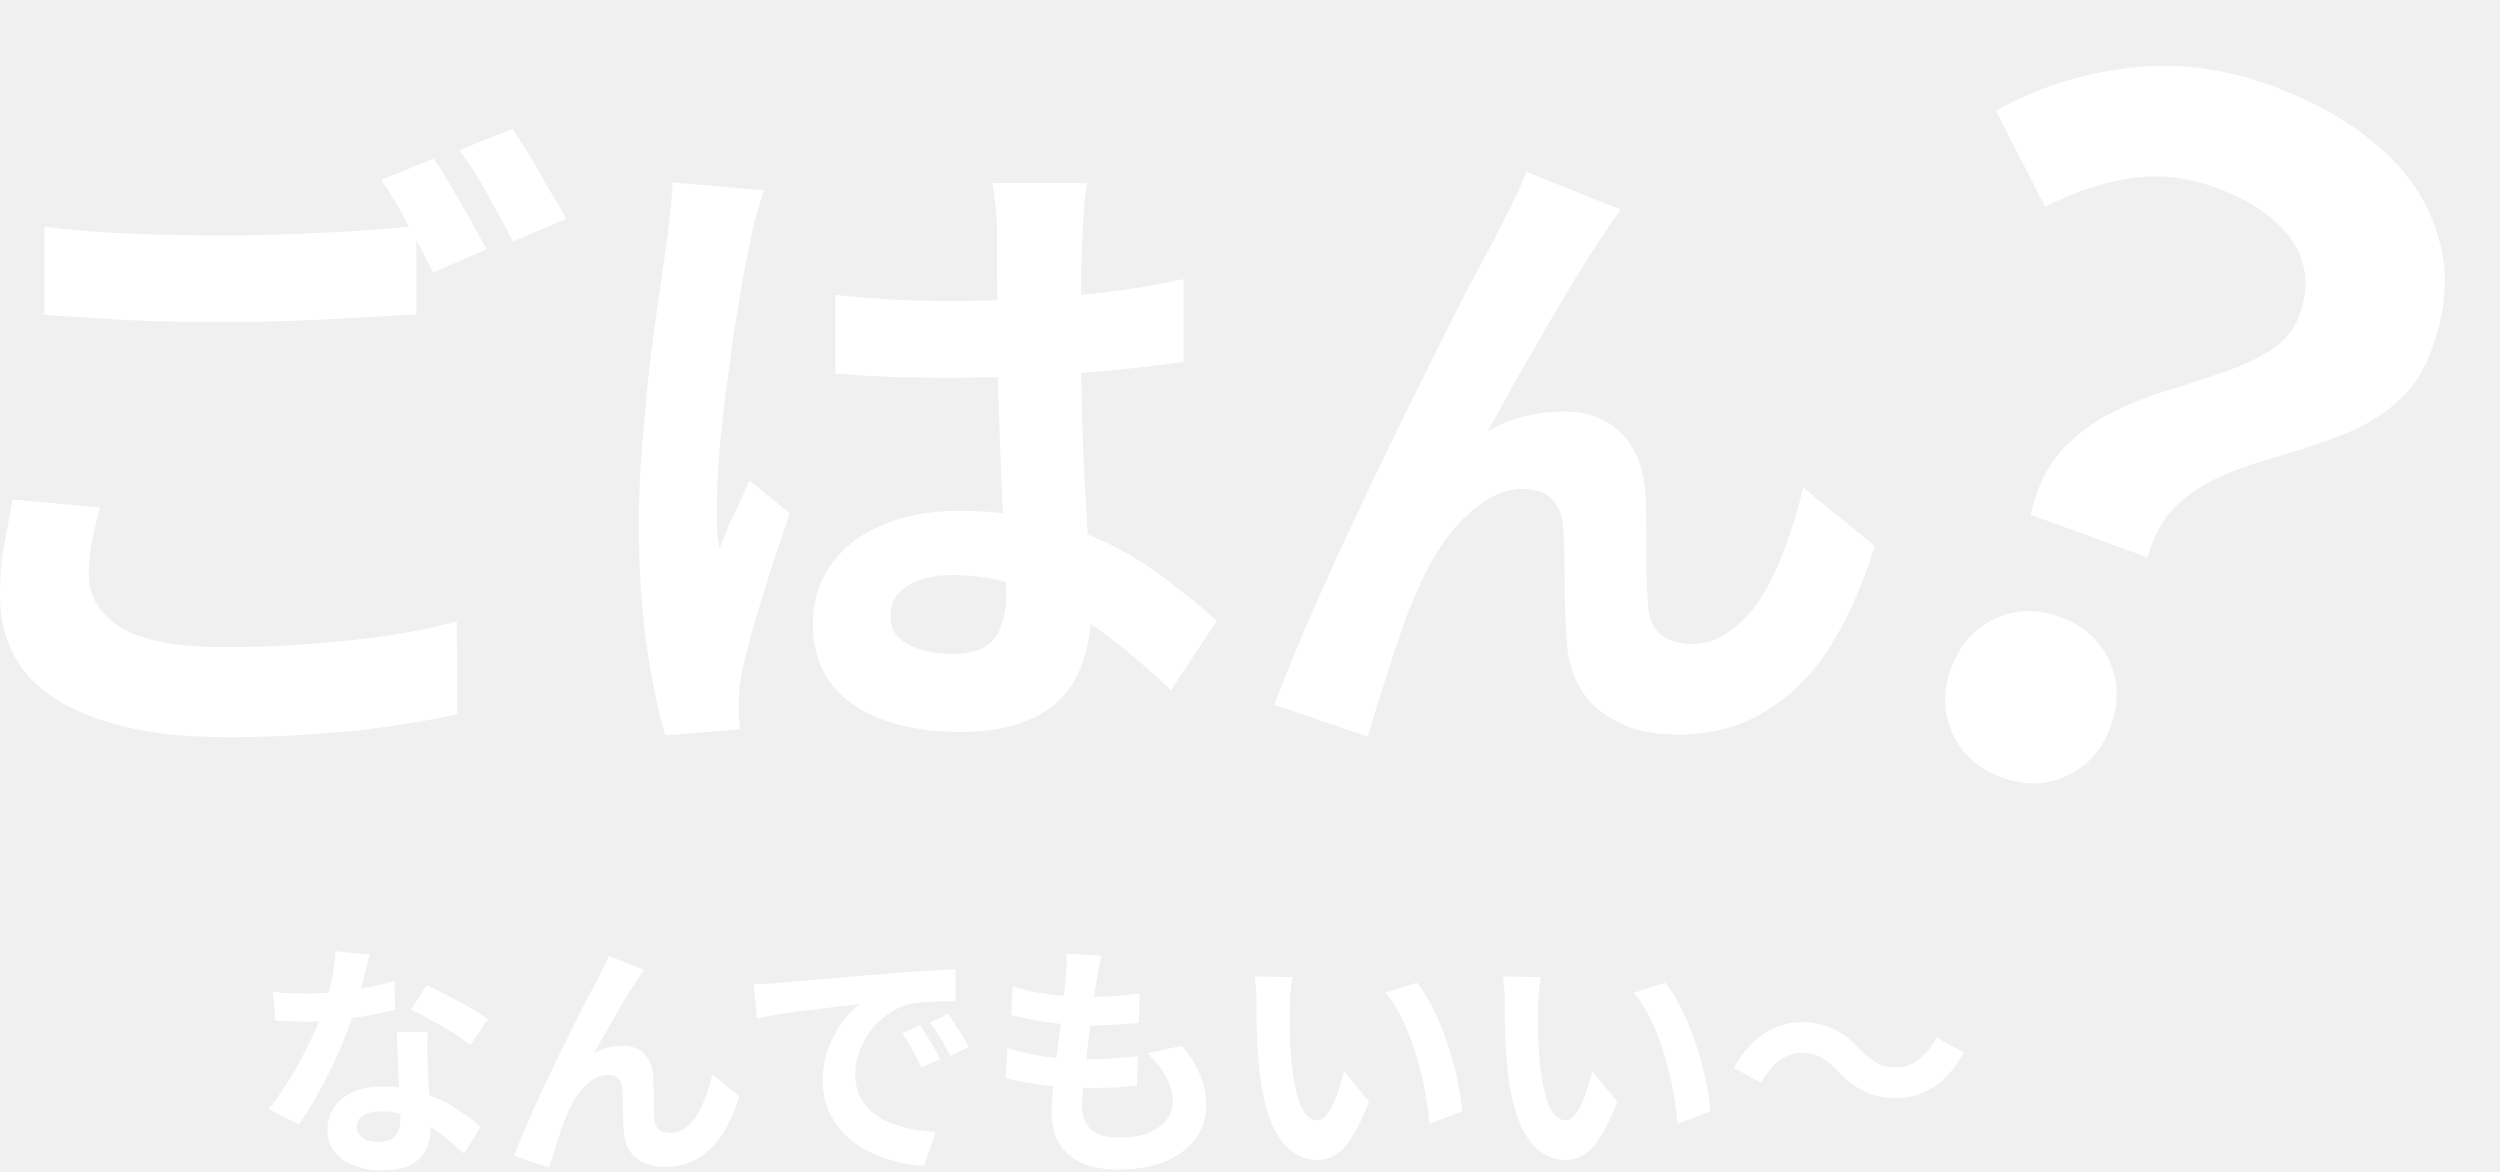
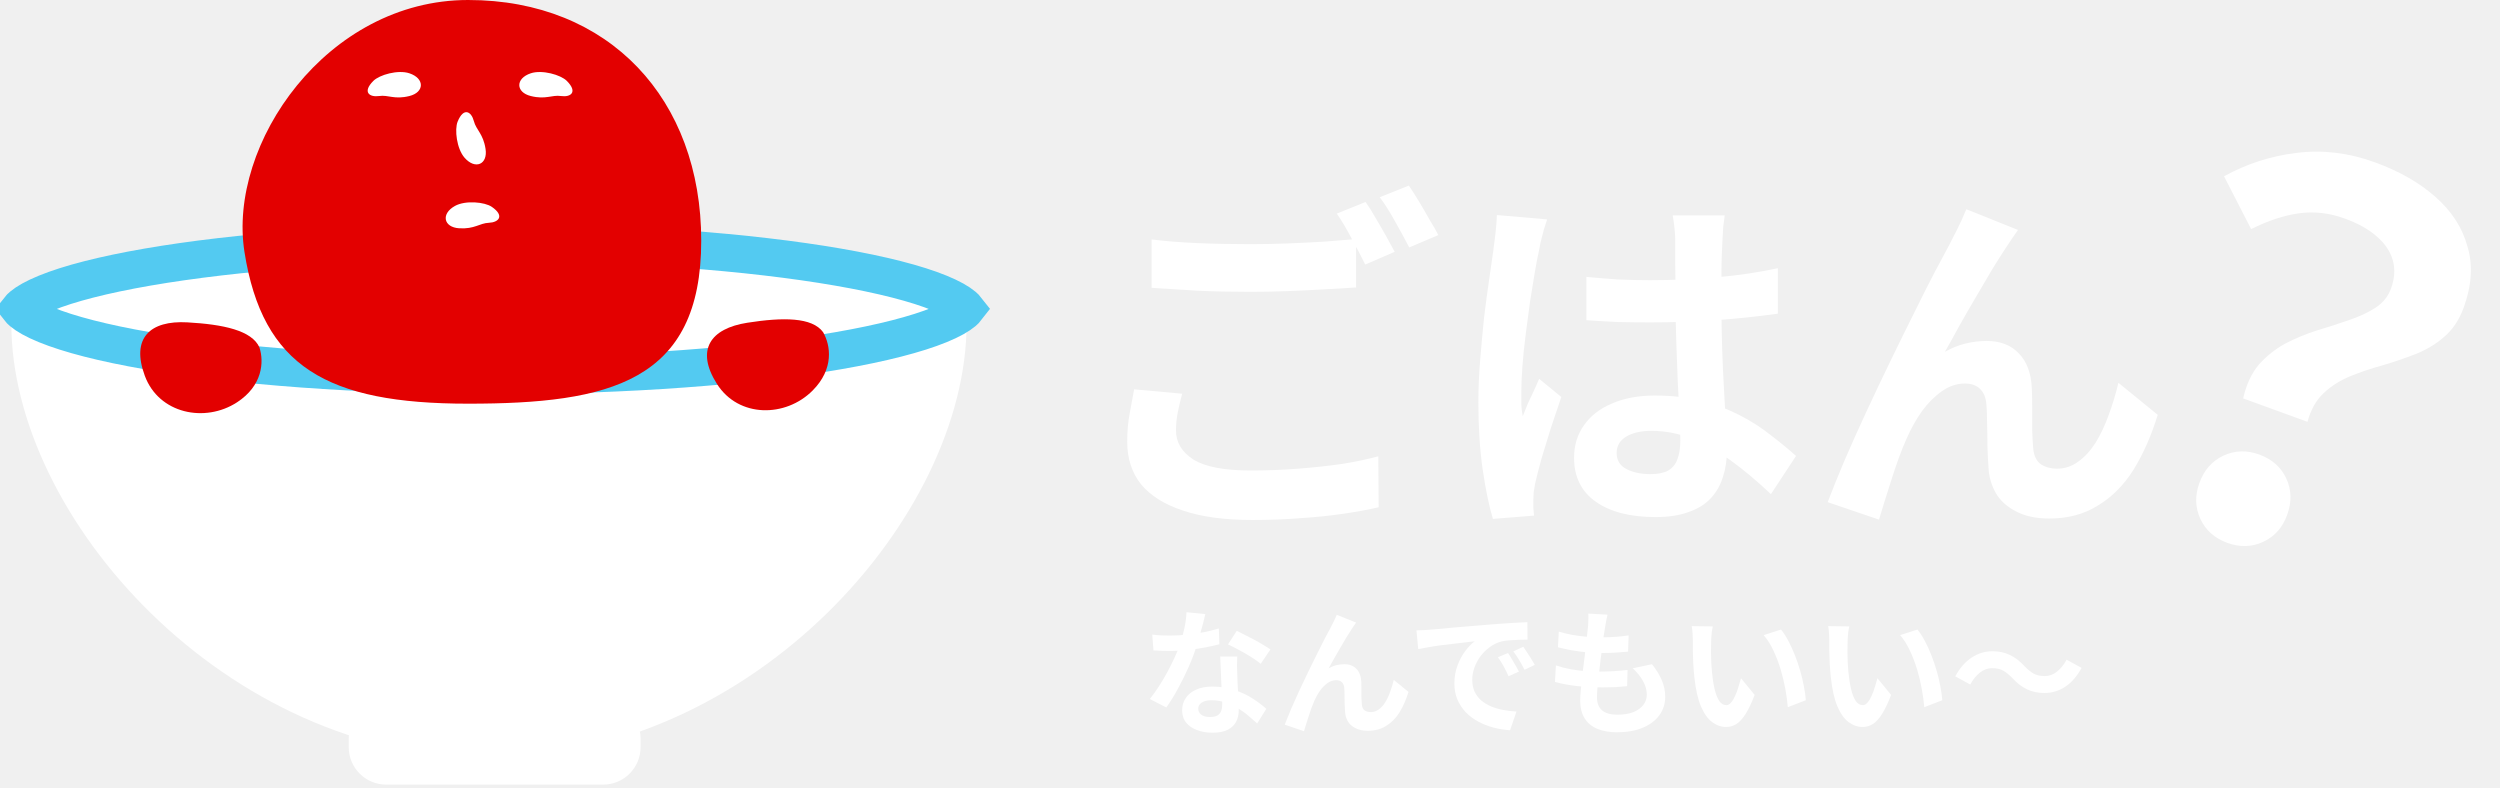
- <svg xmlns="http://www.w3.org/2000/svg" width="538" height="252" viewBox="0 0 538 252" fill="none">
-   <path d="M436.979 110.774C438.223 105.331 440.272 100.918 443.124 97.535C446.107 94.199 449.534 91.466 453.404 89.338C457.404 87.256 461.57 85.53 465.901 84.159C470.362 82.835 474.54 81.481 478.433 80.098C482.457 78.762 485.919 77.147 488.818 75.255C491.718 73.363 493.736 70.855 494.873 67.731C496.294 63.827 496.526 60.153 495.568 56.709C494.611 53.265 492.506 50.141 489.252 47.335C486.129 44.577 481.965 42.251 476.759 40.356C470.772 38.177 464.832 37.489 458.939 38.292C453.046 39.095 446.768 41.158 440.105 44.481L429.497 23.817C438.349 18.933 447.787 15.883 457.81 14.667C468.01 13.368 478.251 14.59 488.533 18.332C498.034 21.79 505.908 26.277 512.154 31.793C518.53 37.357 522.735 43.825 524.768 51.197C526.979 58.487 526.497 66.492 523.323 75.212C521.571 80.028 518.99 83.878 515.581 86.765C512.35 89.568 508.586 91.809 504.29 93.488C500.172 95.085 495.882 96.545 491.421 97.869C487.007 99.062 482.805 100.481 478.817 102.125C474.829 103.768 471.373 105.974 468.45 108.742C465.526 111.51 463.431 115.243 462.163 119.94L436.979 110.774ZM430.768 167.322C425.822 165.522 422.315 162.403 420.245 157.965C418.176 153.527 418.041 148.835 419.841 143.89C421.689 138.814 424.831 135.241 429.269 133.172C433.707 131.102 438.399 130.968 443.345 132.768C448.29 134.568 451.798 137.687 453.867 142.125C455.937 146.563 456.048 151.32 454.2 156.396C452.4 161.341 449.281 164.849 444.843 166.918C440.405 168.988 435.714 169.122 430.768 167.322Z" fill="white" />
-   <path d="M348.739 45.109C348.075 46.059 347.315 47.151 346.46 48.386C345.7 49.525 344.941 50.665 344.181 51.804C342.471 54.369 340.572 57.36 338.482 60.779C336.488 64.103 334.399 67.665 332.214 71.464C330.03 75.168 327.893 78.872 325.804 82.576C323.809 86.28 321.91 89.699 320.105 92.833C322.764 91.313 325.471 90.221 328.225 89.556C330.98 88.891 333.734 88.559 336.488 88.559C341.806 88.559 345.985 90.173 349.024 93.403C352.158 96.537 353.868 101.095 354.153 107.079C354.248 109.168 354.295 111.685 354.295 114.629C354.295 117.573 354.295 120.517 354.295 123.461C354.39 126.405 354.533 128.875 354.723 130.869C355.008 133.623 356.005 135.618 357.714 136.852C359.519 137.992 361.608 138.562 363.983 138.562C367.022 138.562 369.776 137.66 372.245 135.855C374.809 134.051 377.089 131.581 379.083 128.447C381.078 125.218 382.787 121.609 384.212 117.621C385.731 113.537 387.013 109.31 388.058 104.942L403.444 117.478C400.974 125.551 397.84 132.674 394.041 138.847C390.242 144.925 385.589 149.626 380.08 152.95C374.667 156.369 368.304 158.079 360.991 158.079C355.767 158.079 351.399 157.129 347.885 155.23C344.371 153.425 341.759 151.051 340.049 148.107C338.34 145.068 337.39 141.791 337.2 138.277C337.01 135.713 336.868 132.864 336.773 129.73C336.773 126.595 336.725 123.556 336.63 120.612C336.63 117.573 336.535 115.104 336.345 113.204C336.156 110.735 335.348 108.788 333.924 107.363C332.499 105.939 330.505 105.227 327.94 105.227C324.806 105.227 321.815 106.224 318.966 108.218C316.116 110.213 313.505 112.824 311.13 116.053C308.851 119.283 306.857 122.844 305.147 126.738C304.197 128.827 303.2 131.297 302.155 134.146C301.111 136.995 300.113 139.939 299.164 142.978C298.214 146.017 297.312 148.867 296.457 151.526C295.602 154.28 294.89 156.607 294.32 158.506L274.233 151.668C276.038 146.92 278.222 141.506 280.786 135.428C283.446 129.255 286.342 122.797 289.477 116.053C292.611 109.31 295.792 102.615 299.021 95.967C302.25 89.319 305.337 83.05 308.281 77.162C311.225 71.179 313.837 66.003 316.116 61.634C318.491 57.17 320.295 53.799 321.53 51.52C322.479 49.62 323.572 47.483 324.806 45.109C326.041 42.735 327.276 40.028 328.51 36.989L348.739 45.109Z" fill="white" />
-   <path d="M179.783 63.486C183.867 63.866 187.951 64.198 192.035 64.483C196.213 64.673 200.44 64.768 204.714 64.768C213.451 64.768 222.141 64.388 230.783 63.629C239.426 62.869 247.404 61.682 254.717 60.067V77.874C247.309 78.919 239.284 79.774 230.641 80.439C221.999 81.008 213.356 81.293 204.714 81.293C200.535 81.293 196.356 81.246 192.177 81.151C188.093 80.961 183.962 80.724 179.783 80.439V63.486ZM233.918 39.41C233.728 40.74 233.538 42.212 233.348 43.827C233.253 45.441 233.158 47.056 233.063 48.67C232.968 50.19 232.873 52.232 232.778 54.796C232.683 57.36 232.635 60.257 232.635 63.486C232.635 66.62 232.635 69.944 232.635 73.458C232.635 79.916 232.73 85.995 232.92 91.693C233.11 97.296 233.348 102.52 233.633 107.363C233.918 112.112 234.155 116.481 234.345 120.47C234.63 124.459 234.772 128.162 234.772 131.581C234.772 135.285 234.25 138.704 233.205 141.839C232.256 144.973 230.689 147.727 228.504 150.101C226.32 152.475 223.423 154.28 219.814 155.515C216.3 156.844 211.979 157.509 206.85 157.509C196.973 157.509 189.185 155.515 183.487 151.526C177.789 147.537 174.94 141.791 174.94 134.288C174.94 129.445 176.222 125.218 178.786 121.609C181.35 117.905 185.007 115.056 189.755 113.062C194.504 110.972 200.107 109.928 206.565 109.928C213.309 109.928 219.434 110.64 224.943 112.065C230.451 113.489 235.485 115.389 240.043 117.763C244.602 120.137 248.638 122.749 252.152 125.598C255.761 128.352 258.99 131.012 261.84 133.576L252.01 148.534C246.596 143.406 241.325 138.989 236.197 135.285C231.068 131.581 225.94 128.732 220.811 126.738C215.778 124.743 210.554 123.746 205.141 123.746C201.152 123.746 197.875 124.506 195.311 126.026C192.842 127.545 191.607 129.682 191.607 132.436C191.607 135.285 192.889 137.375 195.454 138.704C198.018 140.034 201.152 140.699 204.856 140.699C207.8 140.699 210.127 140.224 211.836 139.274C213.546 138.23 214.733 136.757 215.398 134.858C216.158 132.864 216.538 130.489 216.538 127.735C216.538 125.266 216.443 122.037 216.253 118.048C216.063 114.059 215.825 109.595 215.54 104.657C215.35 99.718 215.16 94.59 214.971 89.271C214.781 83.858 214.686 78.587 214.686 73.458C214.686 68.045 214.638 63.154 214.543 58.785C214.543 54.321 214.543 50.997 214.543 48.813C214.543 47.768 214.448 46.296 214.258 44.397C214.068 42.497 213.831 40.835 213.546 39.41H233.918ZM164.398 40.978C164.113 41.927 163.685 43.257 163.116 44.966C162.641 46.676 162.213 48.338 161.833 49.953C161.548 51.567 161.311 52.802 161.121 53.656C160.646 55.651 160.124 58.358 159.554 61.777C158.984 65.101 158.367 68.9 157.702 73.173C157.132 77.352 156.562 81.673 155.993 86.137C155.423 90.506 154.995 94.685 154.71 98.673C154.426 102.567 154.283 105.939 154.283 108.788C154.283 110.213 154.283 111.78 154.283 113.489C154.378 115.104 154.568 116.623 154.853 118.048C155.518 116.338 156.182 114.676 156.847 113.062C157.607 111.447 158.367 109.833 159.127 108.218C159.886 106.604 160.599 104.989 161.264 103.375L169.954 110.498C168.624 114.391 167.247 118.475 165.822 122.749C164.493 127.023 163.258 131.059 162.118 134.858C161.074 138.657 160.266 141.838 159.696 144.403C159.507 145.352 159.317 146.492 159.127 147.822C159.032 149.151 158.984 150.244 158.984 151.098C158.984 151.858 158.984 152.76 158.984 153.805C159.079 154.945 159.174 155.989 159.269 156.939L143.171 158.221C141.652 153.188 140.322 146.777 139.182 138.989C138.043 131.107 137.473 122.322 137.473 112.634C137.473 107.316 137.71 101.76 138.185 95.967C138.66 90.078 139.182 84.427 139.752 79.014C140.417 73.601 141.082 68.662 141.747 64.198C142.411 59.64 142.934 55.983 143.314 53.229C143.599 51.235 143.884 49.003 144.168 46.533C144.453 43.969 144.643 41.547 144.738 39.268L164.398 40.978Z" fill="white" />
-   <path d="M9.545 48.813C14.768 49.478 20.657 49.953 27.21 50.237C33.763 50.522 40.791 50.665 48.294 50.665C53.042 50.665 57.886 50.57 62.824 50.38C67.763 50.19 72.559 49.953 77.213 49.668C81.866 49.288 85.998 48.955 89.607 48.67V67.618C86.283 67.808 82.246 68.045 77.498 68.33C72.844 68.615 67.953 68.852 62.824 69.042C57.791 69.232 52.995 69.327 48.436 69.327C41.028 69.327 34.143 69.185 27.779 68.9C21.416 68.52 15.338 68.14 9.545 67.76V48.813ZM21.511 109.216C20.846 111.685 20.277 114.107 19.802 116.481C19.327 118.855 19.09 121.23 19.09 123.604C19.09 128.258 21.369 132.056 25.927 135.001C30.581 137.85 38.036 139.274 48.294 139.274C54.752 139.274 60.972 139.037 66.956 138.562C73.034 138.087 78.732 137.47 84.051 136.71C89.369 135.855 94.118 134.858 98.297 133.718L98.439 153.663C94.355 154.612 89.702 155.467 84.478 156.227C79.35 156.987 73.794 157.557 67.81 157.936C61.922 158.411 55.654 158.649 49.006 158.649C38.084 158.649 29.014 157.414 21.796 154.945C14.578 152.571 9.117 149.152 5.413 144.688C1.804 140.129 0 134.573 0 128.02C0 123.936 0.332 120.185 0.997 116.766C1.662 113.252 2.232 110.165 2.707 107.506L21.511 109.216ZM93.311 34.14C94.545 35.849 95.827 37.891 97.157 40.265C98.582 42.64 99.959 45.014 101.288 47.388C102.618 49.763 103.758 51.852 104.707 53.657L93.168 58.643C91.743 55.698 89.987 52.327 87.897 48.528C85.903 44.729 83.956 41.453 82.056 38.698L93.311 34.14ZM110.263 27.729C111.498 29.534 112.827 31.623 114.252 33.997C115.677 36.371 117.054 38.746 118.383 41.12C119.808 43.4 120.948 45.394 121.802 47.103L110.406 51.947C108.886 49.003 107.082 45.679 104.992 41.975C102.903 38.176 100.861 34.947 98.867 32.288L110.263 27.729Z" fill="white" />
-   <path d="M395.472 230.446C394.297 229.235 393.139 228.291 391.999 227.615C390.86 226.938 389.364 226.6 387.512 226.6C385.802 226.6 384.2 227.205 382.704 228.416C381.244 229.591 380.015 231.123 379.018 233.01L373.141 229.805C374.958 226.493 377.112 224.035 379.605 222.433C382.098 220.794 384.787 219.975 387.672 219.975C390.236 219.975 392.516 220.456 394.51 221.418C396.54 222.379 398.463 223.857 400.28 225.852C401.455 227.063 402.613 228.006 403.752 228.683C404.927 229.36 406.423 229.698 408.24 229.698C409.949 229.698 411.534 229.111 412.994 227.935C414.49 226.724 415.737 225.175 416.734 223.288L422.61 226.493C420.794 229.805 418.639 232.28 416.146 233.919C413.653 235.521 410.964 236.323 408.079 236.323C405.551 236.323 403.271 235.842 401.241 234.88C399.211 233.919 397.288 232.44 395.472 230.446Z" fill="white" />
-   <path d="M331.632 210.252C331.49 210.894 331.365 211.624 331.258 212.443C331.187 213.262 331.116 214.063 331.045 214.847C331.009 215.63 330.991 216.271 330.991 216.77C330.956 217.945 330.938 219.156 330.938 220.403C330.974 221.649 331.009 222.931 331.045 224.249C331.116 225.531 331.205 226.813 331.312 228.095C331.561 230.66 331.917 232.921 332.38 234.88C332.843 236.839 333.449 238.37 334.197 239.474C334.945 240.543 335.888 241.077 337.028 241.077C337.633 241.077 338.221 240.739 338.791 240.062C339.396 239.385 339.931 238.513 340.394 237.444C340.892 236.34 341.32 235.183 341.676 233.972C342.068 232.761 342.406 231.621 342.691 230.553L348.033 237.07C346.858 240.169 345.682 242.644 344.507 244.496C343.367 246.312 342.174 247.63 340.928 248.449C339.681 249.233 338.328 249.625 336.868 249.625C334.945 249.625 333.11 248.983 331.365 247.701C329.656 246.419 328.196 244.354 326.985 241.504C325.774 238.62 324.919 234.791 324.42 230.019C324.242 228.38 324.1 226.653 323.993 224.837C323.922 223.02 323.868 221.293 323.833 219.655C323.833 218.016 323.833 216.663 323.833 215.595C323.833 214.847 323.797 213.956 323.726 212.924C323.655 211.891 323.548 210.965 323.405 210.146L331.632 210.252ZM358.343 211.481C359.341 212.692 360.302 214.17 361.228 215.915C362.154 217.66 363.009 219.53 363.792 221.525C364.576 223.519 365.27 225.567 365.876 227.668C366.481 229.734 366.962 231.764 367.318 233.758C367.71 235.717 367.959 237.516 368.066 239.154L361.015 241.878C360.836 239.706 360.516 237.337 360.053 234.773C359.59 232.209 358.967 229.627 358.183 227.027C357.4 224.427 356.456 221.97 355.352 219.655C354.283 217.34 353.019 215.345 351.559 213.671L358.343 211.481Z" fill="white" />
-   <path d="M278.21 210.252C278.068 210.894 277.943 211.624 277.836 212.443C277.765 213.262 277.694 214.063 277.623 214.847C277.587 215.63 277.569 216.271 277.569 216.77C277.534 217.945 277.516 219.156 277.516 220.403C277.551 221.649 277.587 222.931 277.623 224.249C277.694 225.531 277.783 226.813 277.89 228.095C278.139 230.66 278.495 232.921 278.958 234.88C279.421 236.839 280.027 238.37 280.775 239.474C281.522 240.543 282.466 241.077 283.606 241.077C284.211 241.077 284.799 240.739 285.369 240.062C285.974 239.385 286.509 238.513 286.972 237.444C287.47 236.34 287.897 235.183 288.254 233.972C288.645 232.761 288.984 231.621 289.269 230.553L294.611 237.07C293.436 240.169 292.26 242.644 291.085 244.496C289.945 246.312 288.752 247.63 287.506 248.449C286.259 249.233 284.906 249.625 283.446 249.625C281.522 249.625 279.688 248.983 277.943 247.701C276.234 246.419 274.773 244.354 273.563 241.504C272.352 238.62 271.497 234.791 270.998 230.019C270.82 228.38 270.678 226.653 270.571 224.837C270.5 223.02 270.446 221.293 270.411 219.655C270.411 218.016 270.411 216.663 270.411 215.595C270.411 214.847 270.375 213.956 270.304 212.924C270.233 211.891 270.126 210.965 269.983 210.146L278.21 210.252ZM304.921 211.481C305.919 212.692 306.88 214.17 307.806 215.915C308.732 217.66 309.587 219.53 310.37 221.525C311.154 223.519 311.848 225.567 312.454 227.668C313.059 229.734 313.54 231.764 313.896 233.758C314.288 235.717 314.537 237.516 314.644 239.154L307.592 241.878C307.414 239.706 307.094 237.337 306.631 234.773C306.168 232.209 305.545 229.627 304.761 227.027C303.978 224.427 303.034 221.97 301.93 219.655C300.861 217.34 299.597 215.345 298.137 213.671L304.921 211.481Z" fill="white" />
-   <path d="M236.997 205.658C236.783 206.62 236.605 207.475 236.463 208.222C236.32 208.97 236.195 209.7 236.089 210.413C235.946 211.161 235.768 212.247 235.554 213.672C235.376 215.06 235.163 216.645 234.913 218.426C234.7 220.171 234.468 222.005 234.219 223.929C234.005 225.816 233.792 227.668 233.578 229.484C233.364 231.301 233.186 232.957 233.044 234.453C232.937 235.949 232.883 237.142 232.883 238.032C232.883 240.24 233.542 241.932 234.86 243.107C236.213 244.247 238.208 244.817 240.843 244.817C243.336 244.817 245.438 244.478 247.147 243.802C248.857 243.089 250.156 242.146 251.047 240.97C251.937 239.795 252.382 238.477 252.382 237.017C252.382 235.201 251.902 233.438 250.94 231.728C250.014 229.983 248.661 228.291 246.88 226.653L254.412 225.05C256.193 227.294 257.493 229.431 258.312 231.461C259.167 233.456 259.594 235.592 259.594 237.872C259.594 240.543 258.829 242.929 257.297 245.03C255.766 247.132 253.575 248.77 250.726 249.945C247.913 251.12 244.547 251.708 240.63 251.708C237.852 251.708 235.376 251.281 233.204 250.426C231.031 249.571 229.34 248.218 228.129 246.366C226.918 244.514 226.312 242.11 226.312 239.154C226.312 238.05 226.401 236.59 226.58 234.773C226.758 232.921 226.971 230.891 227.221 228.683C227.505 226.439 227.79 224.178 228.075 221.899C228.36 219.584 228.61 217.393 228.823 215.328C229.073 213.262 229.268 211.481 229.411 209.985C229.482 208.739 229.518 207.795 229.518 207.154C229.553 206.477 229.536 205.836 229.464 205.231L236.997 205.658ZM217.925 212.283C219.528 212.781 221.273 213.209 223.161 213.565C225.048 213.885 226.989 214.135 228.984 214.313C230.978 214.455 232.866 214.526 234.646 214.526C236.748 214.526 238.706 214.455 240.523 214.313C242.339 214.17 243.924 213.992 245.277 213.778L245.064 220.136C243.461 220.278 241.858 220.403 240.256 220.51C238.653 220.616 236.73 220.67 234.486 220.67C232.67 220.67 230.782 220.581 228.823 220.403C226.864 220.189 224.923 219.922 223 219.601C221.077 219.245 219.278 218.853 217.605 218.426L217.925 212.283ZM216.803 225.531C218.726 226.172 220.667 226.671 222.626 227.027C224.621 227.383 226.58 227.632 228.503 227.775C230.462 227.882 232.331 227.935 234.112 227.935C235.75 227.935 237.513 227.882 239.401 227.775C241.324 227.668 243.14 227.508 244.85 227.294L244.69 233.651C243.194 233.794 241.662 233.918 240.095 234.025C238.528 234.097 236.908 234.132 235.234 234.132C231.672 234.132 228.253 233.954 224.977 233.598C221.7 233.206 218.851 232.672 216.429 231.995L216.803 225.531Z" fill="white" />
-   <path d="M162.206 211.802C163.274 211.766 164.289 211.731 165.251 211.695C166.213 211.624 166.943 211.57 167.441 211.535C168.545 211.463 169.899 211.357 171.501 211.214C173.14 211.036 174.956 210.858 176.95 210.68C178.98 210.502 181.135 210.324 183.414 210.146C185.694 209.968 188.062 209.772 190.52 209.558C192.372 209.38 194.206 209.238 196.022 209.131C197.874 208.988 199.619 208.881 201.257 208.81C202.931 208.703 204.392 208.632 205.638 208.596L205.691 215.434C204.73 215.434 203.626 215.452 202.379 215.488C201.133 215.523 199.886 215.595 198.64 215.702C197.429 215.773 196.343 215.933 195.381 216.182C193.778 216.61 192.283 217.34 190.894 218.373C189.505 219.37 188.294 220.563 187.261 221.952C186.264 223.305 185.48 224.783 184.91 226.386C184.34 227.953 184.056 229.538 184.056 231.141C184.056 232.886 184.358 234.435 184.964 235.788C185.605 237.106 186.459 238.246 187.528 239.207C188.632 240.133 189.914 240.917 191.374 241.558C192.835 242.163 194.402 242.626 196.075 242.947C197.785 243.267 199.548 243.481 201.364 243.588L198.853 250.907C196.61 250.764 194.419 250.408 192.283 249.838C190.181 249.268 188.205 248.485 186.353 247.488C184.501 246.491 182.88 245.28 181.491 243.855C180.138 242.395 179.052 240.739 178.232 238.887C177.449 236.999 177.057 234.898 177.057 232.583C177.057 230.019 177.467 227.668 178.286 225.531C179.105 223.359 180.12 221.471 181.331 219.868C182.577 218.23 183.806 216.966 185.017 216.076C184.02 216.218 182.809 216.36 181.384 216.503C179.995 216.645 178.482 216.823 176.844 217.037C175.241 217.215 173.603 217.411 171.929 217.625C170.255 217.838 168.634 218.088 167.067 218.373C165.536 218.622 164.147 218.871 162.9 219.121L162.206 211.802ZM198.052 220.67C198.515 221.311 198.996 222.077 199.494 222.967C200.029 223.822 200.545 224.694 201.044 225.585C201.542 226.439 201.97 227.223 202.326 227.935L198.266 229.752C197.589 228.256 196.93 226.938 196.289 225.798C195.684 224.659 194.954 223.501 194.099 222.326L198.052 220.67ZM204.035 218.212C204.498 218.853 204.997 219.601 205.531 220.456C206.101 221.275 206.653 222.13 207.187 223.02C207.721 223.875 208.167 224.641 208.523 225.318L204.516 227.241C203.804 225.816 203.109 224.552 202.433 223.448C201.792 222.344 201.026 221.204 200.136 220.029L204.035 218.212Z" fill="white" />
-   <path d="M138.583 208.757C138.334 209.113 138.049 209.522 137.728 209.985C137.443 210.413 137.158 210.84 136.873 211.268C136.232 212.229 135.52 213.351 134.736 214.633C133.989 215.88 133.205 217.215 132.386 218.64C131.567 220.029 130.765 221.418 129.982 222.807C129.234 224.196 128.522 225.478 127.845 226.653C128.842 226.083 129.857 225.674 130.89 225.424C131.923 225.175 132.956 225.05 133.989 225.05C135.983 225.05 137.55 225.656 138.69 226.867C139.865 228.042 140.506 229.752 140.613 231.995C140.648 232.779 140.666 233.723 140.666 234.827C140.666 235.931 140.666 237.035 140.666 238.139C140.702 239.243 140.755 240.169 140.827 240.917C140.933 241.95 141.307 242.698 141.948 243.161C142.625 243.588 143.409 243.802 144.299 243.802C145.439 243.802 146.471 243.463 147.397 242.787C148.359 242.11 149.214 241.184 149.962 240.009C150.71 238.798 151.351 237.444 151.885 235.949C152.455 234.417 152.936 232.832 153.327 231.194L159.097 235.895C158.171 238.922 156.996 241.594 155.571 243.908C154.146 246.188 152.401 247.951 150.336 249.197C148.306 250.479 145.919 251.12 143.177 251.12C141.218 251.12 139.58 250.764 138.262 250.052C136.945 249.375 135.965 248.485 135.324 247.381C134.683 246.241 134.327 245.013 134.256 243.695C134.184 242.733 134.131 241.665 134.095 240.489C134.095 239.314 134.078 238.174 134.042 237.07C134.042 235.931 134.006 235.005 133.935 234.292C133.864 233.367 133.561 232.636 133.027 232.102C132.493 231.568 131.745 231.301 130.783 231.301C129.608 231.301 128.486 231.675 127.418 232.423C126.349 233.171 125.37 234.15 124.479 235.361C123.625 236.572 122.877 237.907 122.236 239.368C121.88 240.151 121.506 241.077 121.114 242.146C120.722 243.214 120.348 244.318 119.992 245.458C119.636 246.597 119.297 247.666 118.977 248.663C118.656 249.696 118.389 250.568 118.176 251.281L110.643 248.716C111.32 246.936 112.139 244.906 113.1 242.626C114.098 240.311 115.184 237.89 116.359 235.361C117.535 232.832 118.728 230.321 119.939 227.828C121.149 225.335 122.307 222.985 123.411 220.777C124.515 218.533 125.494 216.592 126.349 214.954C127.24 213.28 127.916 212.015 128.379 211.161C128.735 210.448 129.145 209.647 129.608 208.757C130.071 207.866 130.534 206.851 130.997 205.712L138.583 208.757Z" fill="white" />
-   <path d="M58.77 213.458C59.91 213.6 61.121 213.707 62.403 213.778C63.721 213.814 64.878 213.832 65.875 213.832C68.084 213.832 70.309 213.707 72.553 213.458C74.832 213.209 77.023 212.888 79.124 212.496C81.225 212.069 83.131 211.588 84.84 211.054L85.054 217.251C83.522 217.643 81.688 218.052 79.551 218.48C77.45 218.871 75.224 219.21 72.874 219.495C70.523 219.744 68.208 219.869 65.929 219.869C64.86 219.869 63.774 219.851 62.67 219.815C61.566 219.779 60.426 219.726 59.251 219.655L58.77 213.458ZM79.551 205.445C79.338 206.335 79.053 207.492 78.697 208.917C78.341 210.342 77.931 211.837 77.468 213.404C77.041 214.972 76.578 216.521 76.079 218.052C75.296 220.616 74.263 223.341 72.981 226.226C71.698 229.111 70.309 231.924 68.814 234.666C67.318 237.409 65.804 239.848 64.273 241.985L57.809 238.673C59.02 237.177 60.213 235.521 61.388 233.705C62.563 231.889 63.667 230.019 64.7 228.096C65.733 226.172 66.659 224.32 67.478 222.54C68.333 220.723 69.01 219.085 69.508 217.625C70.185 215.737 70.772 213.636 71.271 211.321C71.805 208.97 72.108 206.762 72.179 204.697L79.551 205.445ZM92.052 222.059C91.981 223.199 91.945 224.338 91.945 225.478C91.981 226.582 92.017 227.722 92.052 228.897C92.088 229.716 92.123 230.767 92.159 232.049C92.23 233.295 92.302 234.631 92.373 236.055C92.444 237.444 92.497 238.78 92.533 240.062C92.604 241.309 92.64 242.306 92.64 243.054C92.64 244.692 92.302 246.188 91.625 247.541C90.948 248.859 89.862 249.91 88.366 250.693C86.906 251.477 84.894 251.868 82.329 251.868C80.121 251.868 78.127 251.53 76.346 250.853C74.565 250.212 73.141 249.251 72.072 247.969C71.004 246.651 70.47 245.013 70.47 243.054C70.47 241.309 70.933 239.742 71.859 238.353C72.785 236.928 74.12 235.824 75.865 235.04C77.646 234.221 79.783 233.812 82.276 233.812C85.41 233.812 88.295 234.257 90.93 235.147C93.566 236.002 95.934 237.106 98.035 238.459C100.137 239.813 101.935 241.166 103.431 242.52L99.852 248.236C98.89 247.381 97.786 246.419 96.54 245.351C95.329 244.282 93.958 243.285 92.426 242.359C90.93 241.433 89.292 240.668 87.511 240.062C85.766 239.457 83.879 239.154 81.849 239.154C80.317 239.154 79.088 239.457 78.162 240.062C77.237 240.668 76.773 241.451 76.773 242.413C76.773 243.41 77.165 244.211 77.949 244.817C78.768 245.422 79.908 245.725 81.368 245.725C82.579 245.725 83.54 245.529 84.253 245.137C84.965 244.71 85.463 244.122 85.748 243.374C86.033 242.591 86.176 241.718 86.176 240.757C86.176 239.937 86.14 238.78 86.069 237.284C85.998 235.788 85.909 234.132 85.802 232.316C85.731 230.5 85.659 228.683 85.588 226.867C85.517 225.05 85.446 223.448 85.374 222.059H92.052ZM101.241 224.89C100.208 224.035 98.926 223.127 97.394 222.166C95.863 221.204 94.278 220.296 92.64 219.441C91.037 218.551 89.63 217.838 88.419 217.304L91.838 212.015C92.8 212.443 93.886 212.977 95.097 213.618C96.344 214.224 97.59 214.865 98.837 215.541C100.119 216.218 101.294 216.895 102.363 217.571C103.467 218.212 104.357 218.782 105.034 219.281L101.241 224.89Z" fill="white" />
+ <svg xmlns="http://www.w3.org/2000/svg" width="400" height="126" viewBox="0 0 400 126" fill="none">
+   <path d="M358.904 63.746C359.413 61.521 360.25 59.718 361.416 58.335C362.635 56.972 364.035 55.855 365.617 54.985C367.252 54.134 368.954 53.429 370.724 52.868C372.548 52.327 374.255 51.774 375.846 51.209C377.491 50.663 378.905 50.003 380.09 49.23C381.275 48.456 382.1 47.431 382.565 46.154C383.146 44.559 383.24 43.057 382.849 41.65C382.458 40.242 381.597 38.966 380.268 37.819C378.991 36.692 377.289 35.741 375.162 34.967C372.715 34.076 370.288 33.795 367.879 34.123C365.471 34.451 362.905 35.294 360.182 36.653L355.846 28.208C359.464 26.211 363.321 24.965 367.418 24.468C371.586 23.937 375.772 24.436 379.974 25.966C383.857 27.379 387.075 29.213 389.627 31.467C392.233 33.741 393.952 36.384 394.783 39.397C395.686 42.377 395.489 45.648 394.192 49.212C393.476 51.18 392.421 52.754 391.028 53.933C389.707 55.079 388.169 55.995 386.414 56.681C384.731 57.334 382.977 57.93 381.154 58.471C379.35 58.959 377.633 59.539 376.003 60.211C374.373 60.883 372.961 61.784 371.766 62.915C370.571 64.047 369.715 65.572 369.197 67.492L358.904 63.746ZM356.366 86.856C354.345 86.121 352.911 84.846 352.065 83.032C351.22 81.218 351.165 79.301 351.9 77.28C352.655 75.205 353.94 73.745 355.753 72.899C357.567 72.054 359.485 71.999 361.506 72.734C363.527 73.47 364.961 74.745 365.806 76.558C366.652 78.372 366.698 80.316 365.943 82.391C365.207 84.412 363.932 85.845 362.118 86.691C360.305 87.537 358.387 87.592 356.366 86.856Z" fill="white" />
+   <path d="M322.88 36.795C322.608 37.184 322.297 37.63 321.948 38.135C321.638 38.6 321.327 39.066 321.017 39.532C320.318 40.58 319.542 41.803 318.688 43.2C317.873 44.558 317.019 46.014 316.126 47.566C315.233 49.08 314.36 50.594 313.506 52.108C312.691 53.621 311.915 55.019 311.177 56.3C312.264 55.679 313.37 55.232 314.496 54.961C315.621 54.689 316.747 54.553 317.873 54.553C320.046 54.553 321.754 55.213 322.996 56.532C324.277 57.813 324.976 59.676 325.092 62.122C325.131 62.976 325.15 64.004 325.15 65.207C325.15 66.411 325.15 67.614 325.15 68.817C325.189 70.02 325.247 71.029 325.325 71.845C325.441 72.97 325.849 73.785 326.548 74.29C327.285 74.756 328.139 74.989 329.109 74.989C330.351 74.989 331.477 74.62 332.486 73.882C333.534 73.145 334.466 72.136 335.281 70.855C336.096 69.535 336.794 68.06 337.377 66.43C337.998 64.761 338.522 63.034 338.949 61.248L345.236 66.372C344.227 69.671 342.946 72.582 341.394 75.105C339.841 77.589 337.939 79.51 335.688 80.869C333.476 82.266 330.875 82.965 327.887 82.965C325.752 82.965 323.966 82.577 322.53 81.8C321.094 81.063 320.027 80.093 319.328 78.889C318.629 77.647 318.241 76.308 318.164 74.872C318.086 73.824 318.028 72.66 317.989 71.379C317.989 70.098 317.97 68.856 317.931 67.653C317.931 66.411 317.892 65.401 317.814 64.625C317.737 63.616 317.407 62.82 316.825 62.238C316.242 61.656 315.427 61.365 314.379 61.365C313.098 61.365 311.876 61.772 310.711 62.587C309.547 63.403 308.48 64.47 307.509 65.79C306.578 67.109 305.763 68.565 305.064 70.156C304.676 71.01 304.268 72.019 303.841 73.184C303.414 74.348 303.007 75.551 302.619 76.793C302.231 78.035 301.862 79.2 301.512 80.287C301.163 81.412 300.872 82.363 300.639 83.139L292.43 80.345C293.167 78.404 294.06 76.192 295.108 73.708C296.195 71.185 297.379 68.545 298.66 65.79C299.94 63.034 301.241 60.297 302.56 57.581C303.88 54.864 305.142 52.302 306.345 49.895C307.548 47.45 308.615 45.335 309.547 43.549C310.517 41.725 311.255 40.347 311.759 39.416C312.148 38.639 312.594 37.766 313.098 36.795C313.603 35.825 314.108 34.719 314.612 33.477L322.88 36.795Z" fill="white" />
+   <path d="M253.829 44.306C255.498 44.461 257.167 44.597 258.836 44.714C260.544 44.791 262.271 44.83 264.018 44.83C267.589 44.83 271.14 44.675 274.672 44.364C278.205 44.054 281.465 43.569 284.454 42.909V50.187C281.426 50.613 278.146 50.963 274.614 51.234C271.082 51.467 267.55 51.584 264.018 51.584C262.31 51.584 260.602 51.564 258.895 51.526C257.226 51.448 255.537 51.351 253.829 51.234V44.306ZM275.953 34.467C275.876 35.01 275.798 35.612 275.72 36.272C275.682 36.931 275.643 37.591 275.604 38.251C275.565 38.872 275.526 39.707 275.488 40.755C275.449 41.803 275.429 42.986 275.429 44.306C275.429 45.587 275.429 46.946 275.429 48.382C275.429 51.021 275.468 53.505 275.546 55.834C275.623 58.124 275.72 60.259 275.837 62.238C275.953 64.179 276.05 65.964 276.128 67.595C276.244 69.225 276.303 70.739 276.303 72.136C276.303 73.65 276.089 75.047 275.662 76.328C275.274 77.609 274.634 78.734 273.741 79.705C272.848 80.675 271.664 81.412 270.189 81.917C268.753 82.46 266.987 82.732 264.891 82.732C260.855 82.732 257.672 81.917 255.343 80.287C253.014 78.657 251.85 76.308 251.85 73.242C251.85 71.263 252.374 69.535 253.422 68.06C254.47 66.547 255.964 65.382 257.905 64.567C259.846 63.713 262.136 63.286 264.775 63.286C267.531 63.286 270.034 63.577 272.285 64.159C274.537 64.742 276.594 65.518 278.457 66.488C280.32 67.459 281.97 68.526 283.406 69.691C284.881 70.816 286.2 71.903 287.365 72.951L283.347 79.064C281.135 76.968 278.981 75.163 276.885 73.65C274.789 72.136 272.693 70.971 270.597 70.156C268.54 69.341 266.405 68.934 264.193 68.934C262.563 68.934 261.223 69.244 260.175 69.865C259.166 70.486 258.662 71.359 258.662 72.485C258.662 73.65 259.186 74.504 260.234 75.047C261.282 75.59 262.563 75.862 264.076 75.862C265.279 75.862 266.23 75.668 266.929 75.28C267.628 74.853 268.113 74.251 268.385 73.475C268.695 72.66 268.85 71.689 268.85 70.564C268.85 69.555 268.812 68.235 268.734 66.605C268.656 64.975 268.559 63.15 268.443 61.132C268.365 59.114 268.288 57.018 268.21 54.844C268.132 52.632 268.094 50.478 268.094 48.382C268.094 46.169 268.074 44.17 268.035 42.385C268.035 40.561 268.035 39.202 268.035 38.309C268.035 37.882 267.996 37.281 267.919 36.505C267.841 35.728 267.744 35.049 267.628 34.467H275.953ZM247.541 35.107C247.425 35.495 247.25 36.039 247.017 36.737C246.823 37.436 246.649 38.115 246.493 38.775C246.377 39.435 246.28 39.94 246.202 40.289C246.008 41.104 245.795 42.21 245.562 43.608C245.329 44.966 245.077 46.519 244.805 48.265C244.572 49.973 244.339 51.739 244.106 53.563C243.874 55.349 243.699 57.057 243.582 58.687C243.466 60.278 243.408 61.656 243.408 62.821C243.408 63.403 243.408 64.043 243.408 64.742C243.447 65.402 243.524 66.023 243.641 66.605C243.912 65.906 244.184 65.227 244.456 64.567C244.766 63.907 245.077 63.247 245.387 62.588C245.698 61.928 245.989 61.268 246.261 60.608L249.812 63.519C249.269 65.111 248.706 66.779 248.124 68.526C247.58 70.273 247.076 71.922 246.61 73.475C246.183 75.028 245.853 76.328 245.62 77.376C245.543 77.764 245.465 78.23 245.387 78.773C245.348 79.316 245.329 79.763 245.329 80.112C245.329 80.423 245.329 80.791 245.329 81.218C245.368 81.684 245.407 82.111 245.446 82.499L238.867 83.023C238.246 80.966 237.702 78.346 237.236 75.163C236.771 71.942 236.538 68.352 236.538 64.392C236.538 62.219 236.635 59.948 236.829 57.581C237.023 55.174 237.236 52.865 237.469 50.652C237.741 48.44 238.013 46.422 238.284 44.597C238.556 42.734 238.769 41.24 238.925 40.114C239.041 39.299 239.158 38.387 239.274 37.378C239.391 36.33 239.468 35.34 239.507 34.409L247.541 35.107Z" fill="white" />
+   <path d="M184.255 38.309C186.39 38.581 188.796 38.775 191.475 38.892C194.153 39.008 197.025 39.066 200.091 39.066C202.032 39.066 204.012 39.027 206.03 38.95C208.048 38.872 210.008 38.775 211.91 38.659C213.812 38.503 215.501 38.368 216.975 38.251V45.995C215.617 46.072 213.967 46.169 212.027 46.286C210.125 46.402 208.126 46.499 206.03 46.577C203.973 46.654 202.013 46.693 200.15 46.693C197.122 46.693 194.308 46.635 191.707 46.519C189.107 46.363 186.623 46.208 184.255 46.053V38.309ZM189.146 62.995C188.874 64.004 188.641 64.994 188.447 65.964C188.253 66.935 188.156 67.905 188.156 68.875C188.156 70.777 189.088 72.33 190.951 73.533C192.852 74.698 195.899 75.28 200.091 75.28C202.731 75.28 205.273 75.183 207.718 74.989C210.202 74.795 212.531 74.542 214.705 74.232C216.878 73.882 218.819 73.475 220.527 73.009L220.585 81.16C218.916 81.548 217.014 81.897 214.879 82.208C212.784 82.519 210.513 82.751 208.068 82.907C205.661 83.101 203.099 83.198 200.382 83.198C195.919 83.198 192.212 82.693 189.262 81.684C186.312 80.714 184.081 79.316 182.567 77.492C181.092 75.629 180.354 73.358 180.354 70.68C180.354 69.011 180.49 67.478 180.762 66.081C181.034 64.645 181.267 63.383 181.461 62.296L189.146 62.995ZM218.489 32.313C218.994 33.011 219.518 33.846 220.061 34.816C220.643 35.786 221.206 36.757 221.75 37.727C222.293 38.697 222.759 39.551 223.147 40.289L218.431 42.327C217.849 41.123 217.131 39.745 216.277 38.193C215.462 36.64 214.666 35.301 213.89 34.176L218.489 32.313ZM225.417 29.693C225.922 30.43 226.465 31.284 227.048 32.254C227.63 33.225 228.193 34.195 228.736 35.165C229.318 36.097 229.784 36.912 230.133 37.611L225.476 39.59C224.855 38.387 224.117 37.029 223.263 35.515C222.409 33.962 221.575 32.642 220.76 31.556L225.417 29.693Z" fill="white" />
+   <path d="M321.965 108.478C321.485 107.983 321.012 107.598 320.546 107.321C320.08 107.044 319.469 106.906 318.712 106.906C318.013 106.906 317.358 107.154 316.747 107.648C316.15 108.129 315.648 108.755 315.24 109.526L312.839 108.216C313.581 106.862 314.462 105.858 315.481 105.203C316.499 104.534 317.598 104.199 318.777 104.199C319.825 104.199 320.757 104.395 321.572 104.788C322.402 105.181 323.188 105.785 323.93 106.6C324.41 107.095 324.883 107.481 325.349 107.758C325.829 108.034 326.441 108.172 327.183 108.172C327.882 108.172 328.529 107.932 329.126 107.452C329.738 106.957 330.247 106.324 330.654 105.552L333.056 106.862C332.314 108.216 331.433 109.228 330.414 109.897C329.395 110.552 328.297 110.88 327.118 110.88C326.084 110.88 325.153 110.683 324.323 110.29C323.493 109.897 322.707 109.293 321.965 108.478Z" fill="white" />
+   <path d="M295.875 100.225C295.816 100.487 295.765 100.786 295.722 101.12C295.693 101.455 295.664 101.783 295.634 102.103C295.62 102.423 295.613 102.685 295.613 102.889C295.598 103.369 295.591 103.864 295.591 104.373C295.605 104.883 295.62 105.407 295.634 105.945C295.664 106.469 295.7 106.993 295.744 107.517C295.846 108.565 295.991 109.49 296.18 110.29C296.37 111.091 296.617 111.717 296.923 112.168C297.228 112.604 297.614 112.823 298.08 112.823C298.327 112.823 298.567 112.684 298.8 112.408C299.048 112.131 299.266 111.775 299.455 111.338C299.659 110.887 299.834 110.414 299.979 109.919C300.139 109.424 300.278 108.958 300.394 108.522L302.577 111.185C302.097 112.452 301.617 113.463 301.136 114.22C300.671 114.962 300.183 115.501 299.674 115.836C299.164 116.156 298.611 116.316 298.014 116.316C297.228 116.316 296.479 116.054 295.765 115.53C295.067 115.006 294.47 114.162 293.975 112.997C293.48 111.818 293.131 110.254 292.927 108.303C292.854 107.634 292.796 106.928 292.753 106.186C292.723 105.443 292.702 104.737 292.687 104.068C292.687 103.398 292.687 102.845 292.687 102.408C292.687 102.103 292.672 101.739 292.643 101.317C292.614 100.895 292.571 100.516 292.512 100.182L295.875 100.225ZM306.791 100.727C307.199 101.222 307.592 101.826 307.97 102.539C308.348 103.253 308.698 104.017 309.018 104.832C309.338 105.647 309.622 106.484 309.87 107.343C310.117 108.187 310.313 109.017 310.459 109.832C310.619 110.632 310.721 111.367 310.765 112.037L307.883 113.15C307.81 112.262 307.679 111.294 307.49 110.246C307.301 109.199 307.046 108.143 306.726 107.081C306.405 106.018 306.02 105.014 305.568 104.068C305.132 103.122 304.615 102.307 304.018 101.622L306.791 100.727Z" fill="white" />
+   <path d="M274.042 100.225C273.984 100.487 273.933 100.786 273.889 101.12C273.86 101.455 273.831 101.783 273.802 102.103C273.787 102.423 273.78 102.685 273.78 102.889C273.765 103.369 273.758 103.864 273.758 104.373C273.772 104.883 273.787 105.407 273.802 105.945C273.831 106.469 273.867 106.993 273.911 107.517C274.013 108.565 274.158 109.49 274.347 110.29C274.537 111.091 274.784 111.717 275.09 112.168C275.395 112.604 275.781 112.823 276.247 112.823C276.494 112.823 276.734 112.684 276.967 112.408C277.215 112.131 277.433 111.775 277.622 111.338C277.826 110.887 278.001 110.414 278.146 109.919C278.306 109.424 278.445 108.958 278.561 108.522L280.744 111.185C280.264 112.452 279.784 113.463 279.303 114.22C278.838 114.962 278.35 115.501 277.841 115.836C277.331 116.156 276.778 116.316 276.181 116.316C275.395 116.316 274.646 116.054 273.933 115.53C273.234 115.006 272.637 114.162 272.142 112.997C271.647 111.818 271.298 110.254 271.094 108.303C271.022 107.634 270.963 106.928 270.92 106.186C270.891 105.443 270.869 104.737 270.854 104.068C270.854 103.398 270.854 102.845 270.854 102.408C270.854 102.103 270.84 101.739 270.81 101.317C270.781 100.895 270.738 100.516 270.679 100.182L274.042 100.225ZM284.958 100.727C285.366 101.222 285.759 101.826 286.137 102.539C286.516 103.253 286.865 104.017 287.185 104.832C287.505 105.647 287.789 106.484 288.037 107.343C288.284 108.187 288.481 109.017 288.626 109.832C288.786 110.632 288.888 111.367 288.932 112.037L286.05 113.15C285.977 112.262 285.846 111.294 285.657 110.246C285.468 109.199 285.213 108.143 284.893 107.081C284.572 106.018 284.187 105.014 283.736 104.068C283.299 103.122 282.782 102.307 282.185 101.622L284.958 100.727Z" fill="white" />
+   <path d="M257.198 98.347C257.111 98.74 257.038 99.09 256.98 99.395C256.922 99.701 256.871 99.999 256.827 100.291C256.769 100.596 256.696 101.04 256.609 101.622C256.536 102.19 256.449 102.838 256.347 103.566C256.26 104.279 256.165 105.028 256.063 105.814C255.976 106.586 255.888 107.343 255.801 108.085C255.714 108.827 255.641 109.504 255.583 110.115C255.539 110.727 255.517 111.214 255.517 111.578C255.517 112.481 255.786 113.172 256.325 113.652C256.878 114.118 257.693 114.351 258.77 114.351C259.789 114.351 260.648 114.213 261.347 113.936C262.045 113.645 262.576 113.259 262.94 112.779C263.304 112.299 263.486 111.76 263.486 111.163C263.486 110.421 263.29 109.701 262.897 109.002C262.518 108.289 261.965 107.597 261.237 106.928L264.316 106.273C265.044 107.19 265.575 108.063 265.91 108.893C266.259 109.708 266.434 110.581 266.434 111.513C266.434 112.604 266.121 113.58 265.495 114.438C264.869 115.297 263.974 115.967 262.809 116.447C261.66 116.927 260.284 117.167 258.683 117.167C257.548 117.167 256.536 116.993 255.648 116.643C254.76 116.294 254.069 115.741 253.574 114.984C253.079 114.227 252.832 113.245 252.832 112.037C252.832 111.586 252.868 110.989 252.941 110.246C253.014 109.49 253.101 108.66 253.203 107.757C253.319 106.841 253.436 105.916 253.552 104.985C253.669 104.039 253.771 103.143 253.858 102.299C253.96 101.455 254.04 100.727 254.098 100.116C254.127 99.606 254.142 99.221 254.142 98.959C254.156 98.682 254.149 98.42 254.12 98.173L257.198 98.347ZM249.404 101.055C250.059 101.259 250.772 101.433 251.544 101.579C252.315 101.71 253.108 101.812 253.923 101.884C254.738 101.943 255.51 101.972 256.238 101.972C257.096 101.972 257.897 101.943 258.639 101.884C259.382 101.826 260.029 101.753 260.582 101.666L260.495 104.264C259.84 104.322 259.185 104.373 258.53 104.417C257.875 104.461 257.089 104.483 256.172 104.483C255.43 104.483 254.658 104.446 253.858 104.373C253.057 104.286 252.264 104.177 251.478 104.046C250.692 103.9 249.957 103.74 249.273 103.566L249.404 101.055ZM248.945 106.469C249.731 106.731 250.525 106.935 251.325 107.081C252.14 107.226 252.941 107.328 253.727 107.386C254.527 107.43 255.292 107.452 256.019 107.452C256.689 107.452 257.409 107.43 258.181 107.386C258.967 107.343 259.709 107.277 260.408 107.19L260.342 109.788C259.731 109.846 259.105 109.897 258.465 109.941C257.824 109.97 257.162 109.984 256.478 109.984C255.022 109.984 253.625 109.912 252.286 109.766C250.947 109.606 249.782 109.388 248.793 109.111L248.945 106.469Z" fill="white" />
+   <path d="M226.632 100.858C227.069 100.844 227.484 100.829 227.877 100.815C228.27 100.786 228.568 100.764 228.772 100.749C229.223 100.72 229.776 100.676 230.431 100.618C231.101 100.545 231.843 100.473 232.658 100.4C233.488 100.327 234.368 100.254 235.3 100.181C236.231 100.109 237.199 100.029 238.204 99.941C238.961 99.869 239.71 99.81 240.453 99.767C241.209 99.708 241.923 99.665 242.592 99.636C243.276 99.592 243.873 99.563 244.382 99.548L244.404 102.343C244.011 102.343 243.56 102.35 243.051 102.365C242.541 102.379 242.032 102.408 241.522 102.452C241.027 102.481 240.584 102.547 240.191 102.649C239.536 102.823 238.924 103.122 238.357 103.544C237.789 103.951 237.294 104.439 236.872 105.007C236.464 105.56 236.144 106.164 235.911 106.819C235.678 107.459 235.562 108.107 235.562 108.762C235.562 109.475 235.686 110.108 235.933 110.661C236.195 111.2 236.544 111.666 236.981 112.059C237.432 112.437 237.956 112.757 238.553 113.019C239.15 113.267 239.79 113.456 240.474 113.587C241.173 113.718 241.893 113.805 242.636 113.849L241.61 116.84C240.693 116.782 239.798 116.636 238.924 116.403C238.065 116.17 237.258 115.85 236.501 115.443C235.744 115.035 235.082 114.54 234.514 113.958C233.961 113.361 233.517 112.684 233.182 111.928C232.862 111.156 232.702 110.297 232.702 109.351C232.702 108.303 232.869 107.343 233.204 106.469C233.539 105.582 233.954 104.81 234.448 104.155C234.958 103.486 235.46 102.969 235.955 102.605C235.547 102.663 235.053 102.721 234.47 102.78C233.903 102.838 233.284 102.911 232.615 102.998C231.96 103.071 231.29 103.151 230.606 103.238C229.922 103.325 229.26 103.427 228.619 103.544C227.993 103.646 227.426 103.748 226.916 103.849L226.632 100.858ZM241.282 104.483C241.471 104.745 241.668 105.058 241.872 105.421C242.09 105.771 242.301 106.127 242.505 106.491C242.709 106.841 242.883 107.161 243.029 107.452L241.37 108.194C241.093 107.583 240.824 107.044 240.562 106.579C240.314 106.113 240.016 105.64 239.667 105.159L241.282 104.483ZM243.727 103.478C243.917 103.74 244.12 104.046 244.339 104.395C244.572 104.73 244.797 105.079 245.016 105.443C245.234 105.793 245.416 106.105 245.561 106.382L243.924 107.168C243.633 106.586 243.349 106.069 243.072 105.618C242.81 105.167 242.498 104.701 242.134 104.221L243.727 103.478Z" fill="white" />
+   <path d="M216.978 99.614C216.876 99.76 216.76 99.927 216.629 100.116C216.512 100.291 216.396 100.465 216.279 100.64C216.017 101.033 215.726 101.492 215.406 102.016C215.1 102.525 214.78 103.071 214.445 103.653C214.11 104.221 213.783 104.788 213.463 105.356C213.157 105.924 212.866 106.448 212.589 106.928C212.997 106.695 213.412 106.528 213.834 106.426C214.256 106.324 214.678 106.273 215.1 106.273C215.915 106.273 216.556 106.52 217.022 107.015C217.502 107.496 217.764 108.194 217.807 109.111C217.822 109.432 217.829 109.817 217.829 110.268C217.829 110.72 217.829 111.171 217.829 111.622C217.844 112.073 217.866 112.452 217.895 112.757C217.938 113.179 218.091 113.485 218.353 113.674C218.63 113.849 218.95 113.936 219.314 113.936C219.78 113.936 220.202 113.798 220.58 113.522C220.973 113.245 221.323 112.867 221.628 112.386C221.934 111.891 222.196 111.338 222.414 110.727C222.647 110.101 222.844 109.453 223.004 108.784L225.362 110.705C224.983 111.942 224.503 113.034 223.921 113.98C223.338 114.912 222.625 115.632 221.781 116.141C220.951 116.665 219.976 116.927 218.855 116.927C218.055 116.927 217.385 116.782 216.847 116.491C216.308 116.214 215.908 115.85 215.646 115.399C215.384 114.933 215.238 114.431 215.209 113.893C215.18 113.5 215.158 113.063 215.144 112.583C215.144 112.102 215.137 111.637 215.122 111.185C215.122 110.72 215.107 110.341 215.078 110.05C215.049 109.672 214.926 109.373 214.707 109.155C214.489 108.937 214.183 108.827 213.79 108.827C213.31 108.827 212.851 108.98 212.415 109.286C211.978 109.592 211.578 109.992 211.214 110.487C210.865 110.982 210.559 111.527 210.297 112.124C210.151 112.444 209.999 112.823 209.838 113.26C209.678 113.696 209.526 114.147 209.38 114.613C209.234 115.079 209.096 115.516 208.965 115.923C208.834 116.345 208.725 116.702 208.638 116.993L205.559 115.945C205.836 115.217 206.171 114.388 206.564 113.456C206.971 112.51 207.415 111.52 207.895 110.487C208.376 109.453 208.863 108.427 209.358 107.408C209.853 106.389 210.326 105.429 210.777 104.526C211.229 103.609 211.629 102.816 211.978 102.147C212.342 101.463 212.619 100.946 212.808 100.596C212.953 100.305 213.121 99.978 213.31 99.614C213.499 99.25 213.688 98.835 213.878 98.37L216.978 99.614Z" fill="white" />
+   <path d="M184.359 101.535C184.825 101.593 185.32 101.637 185.844 101.666C186.383 101.681 186.856 101.688 187.263 101.688C188.166 101.688 189.075 101.637 189.992 101.535C190.924 101.433 191.819 101.302 192.678 101.142C193.537 100.967 194.315 100.771 195.014 100.553L195.101 103.085C194.475 103.245 193.726 103.413 192.852 103.587C191.994 103.747 191.084 103.886 190.123 104.002C189.163 104.104 188.217 104.155 187.285 104.155C186.848 104.155 186.404 104.148 185.953 104.133C185.502 104.119 185.036 104.097 184.556 104.068L184.359 101.535ZM192.852 98.26C192.765 98.624 192.649 99.097 192.503 99.679C192.358 100.261 192.19 100.873 192.001 101.513C191.826 102.154 191.637 102.787 191.433 103.413C191.113 104.461 190.691 105.574 190.167 106.753C189.643 107.932 189.075 109.082 188.464 110.203C187.853 111.323 187.234 112.321 186.608 113.194L183.966 111.84C184.461 111.229 184.949 110.552 185.429 109.81C185.91 109.067 186.361 108.303 186.783 107.517C187.205 106.731 187.583 105.974 187.918 105.247C188.268 104.504 188.544 103.835 188.748 103.238C189.024 102.467 189.265 101.608 189.468 100.662C189.687 99.701 189.81 98.799 189.84 97.954L192.852 98.26ZM197.961 105.05C197.932 105.516 197.918 105.982 197.918 106.447C197.932 106.899 197.947 107.364 197.961 107.845C197.976 108.18 197.99 108.609 198.005 109.133C198.034 109.642 198.063 110.188 198.092 110.77C198.121 111.338 198.143 111.884 198.158 112.408C198.187 112.917 198.202 113.325 198.202 113.63C198.202 114.3 198.063 114.911 197.787 115.464C197.51 116.003 197.066 116.432 196.455 116.753C195.858 117.073 195.036 117.233 193.988 117.233C193.085 117.233 192.27 117.095 191.543 116.818C190.815 116.556 190.233 116.163 189.796 115.639C189.359 115.101 189.141 114.431 189.141 113.63C189.141 112.917 189.33 112.277 189.709 111.709C190.087 111.127 190.633 110.676 191.346 110.356C192.074 110.021 192.947 109.853 193.966 109.853C195.247 109.853 196.426 110.035 197.503 110.399C198.58 110.749 199.548 111.2 200.407 111.753C201.265 112.306 202 112.859 202.612 113.412L201.149 115.748C200.756 115.399 200.305 115.006 199.795 114.569C199.3 114.133 198.74 113.725 198.114 113.347C197.503 112.968 196.833 112.655 196.106 112.408C195.392 112.16 194.621 112.037 193.791 112.037C193.165 112.037 192.663 112.16 192.285 112.408C191.906 112.655 191.717 112.976 191.717 113.369C191.717 113.776 191.877 114.104 192.197 114.351C192.532 114.598 192.998 114.722 193.595 114.722C194.09 114.722 194.483 114.642 194.774 114.482C195.065 114.307 195.269 114.067 195.385 113.761C195.502 113.441 195.56 113.085 195.56 112.692C195.56 112.357 195.545 111.884 195.516 111.273C195.487 110.661 195.451 109.984 195.407 109.242C195.378 108.5 195.349 107.757 195.32 107.015C195.29 106.273 195.261 105.618 195.232 105.05H197.961ZM201.717 106.207C201.295 105.858 200.771 105.487 200.145 105.094C199.519 104.701 198.871 104.33 198.202 103.98C197.547 103.616 196.972 103.325 196.477 103.107L197.874 100.946C198.267 101.12 198.711 101.339 199.206 101.601C199.715 101.848 200.225 102.11 200.734 102.387C201.258 102.663 201.738 102.94 202.175 103.216C202.626 103.478 202.99 103.711 203.267 103.915L201.717 106.207Z" fill="white" />
+   <path d="M154.65 51.828C154.65 82.777 120.438 121.294 78.235 121.294C36.032 121.294 1.819 82.777 1.819 51.828C1.819 51.828 36.032 41.24 78.235 41.24C120.438 41.24 154.65 51.828 154.65 51.828Z" fill="white" />
+   <rect x="55.795" y="112.197" width="46.698" height="13.342" rx="6" fill="white" />
+   <path d="M78.841 38.782C100.495 38.782 120.026 40.303 134.078 42.735C141.129 43.955 146.656 45.38 150.351 46.892C152.211 47.654 153.434 48.369 154.143 48.968C154.381 49.17 154.521 49.324 154.602 49.427C154.521 49.531 154.381 49.685 154.143 49.887C153.434 50.486 152.211 51.201 150.351 51.962C146.656 53.474 141.129 54.9 134.078 56.121C120.026 58.553 100.495 60.073 78.841 60.073C57.187 60.073 37.656 58.553 23.604 56.121C16.553 54.9 11.027 53.474 7.332 51.962C5.471 51.201 4.247 50.486 3.539 49.887C3.3 49.685 3.161 49.531 3.08 49.427C3.161 49.324 3.3 49.17 3.539 48.968C4.247 48.369 5.471 47.654 7.332 46.892C11.027 45.38 16.553 43.955 23.604 42.735C37.656 40.303 57.187 38.782 78.841 38.782Z" fill="white" stroke="#53CAF1" stroke-width="6" />
+   <path d="M112.197 38.511C112.197 61.12 97.508 64.589 74.899 64.589C52.29 64.589 42.01 58.65 39.117 40.33C36.388 23.046 52.29 0 74.899 0C97.508 0 112.197 15.902 112.197 38.511Z" fill="#E30000" />
+   <path d="M59.741 12.939C60.709 11.971 63.683 11.12 65.502 11.726C67.977 12.551 67.928 14.759 65.502 15.365C63.077 15.972 62.167 15.149 60.651 15.365C59.134 15.582 57.922 14.759 59.741 12.939Z" fill="white" />
+   <path d="M90.686 12.939C89.717 11.971 86.743 11.12 84.924 11.726C82.449 12.551 82.498 14.759 84.924 15.365C87.35 15.972 88.26 15.149 89.776 15.365C91.292 15.582 92.505 14.759 90.686 12.939Z" fill="white" />
+   <path d="M73.223 19.456C72.704 20.723 73.069 23.795 74.332 25.238C76.05 27.201 78.067 26.303 77.688 23.831C77.309 21.36 76.198 20.839 75.812 19.357C75.425 17.875 74.197 17.075 73.223 19.456Z" fill="white" />
+   <path d="M78.687 33.095C77.559 32.318 74.481 32.02 72.801 32.946C70.517 34.205 70.965 36.367 73.46 36.524C75.956 36.681 76.701 35.707 78.232 35.645C79.762 35.584 80.806 34.554 78.687 33.095Z" fill="white" />
+   <path d="M41.514 55.595C42.262 57.916 42.018 61.711 37.916 64.375C32.788 67.706 25.417 66.192 23.173 60.136C20.93 54.081 24.009 51.24 29.976 51.577C35.745 51.901 40.304 52.87 41.514 55.595Z" fill="#E30000" />
+   <path d="M131.695 53.149C132.913 55.262 133.47 59.023 130.017 62.488C125.701 66.82 118.176 66.884 114.714 61.433C111.251 55.982 113.666 52.559 119.572 51.638C125.281 50.746 129.942 50.738 131.695 53.149Z" fill="#E30000" />
</svg>
